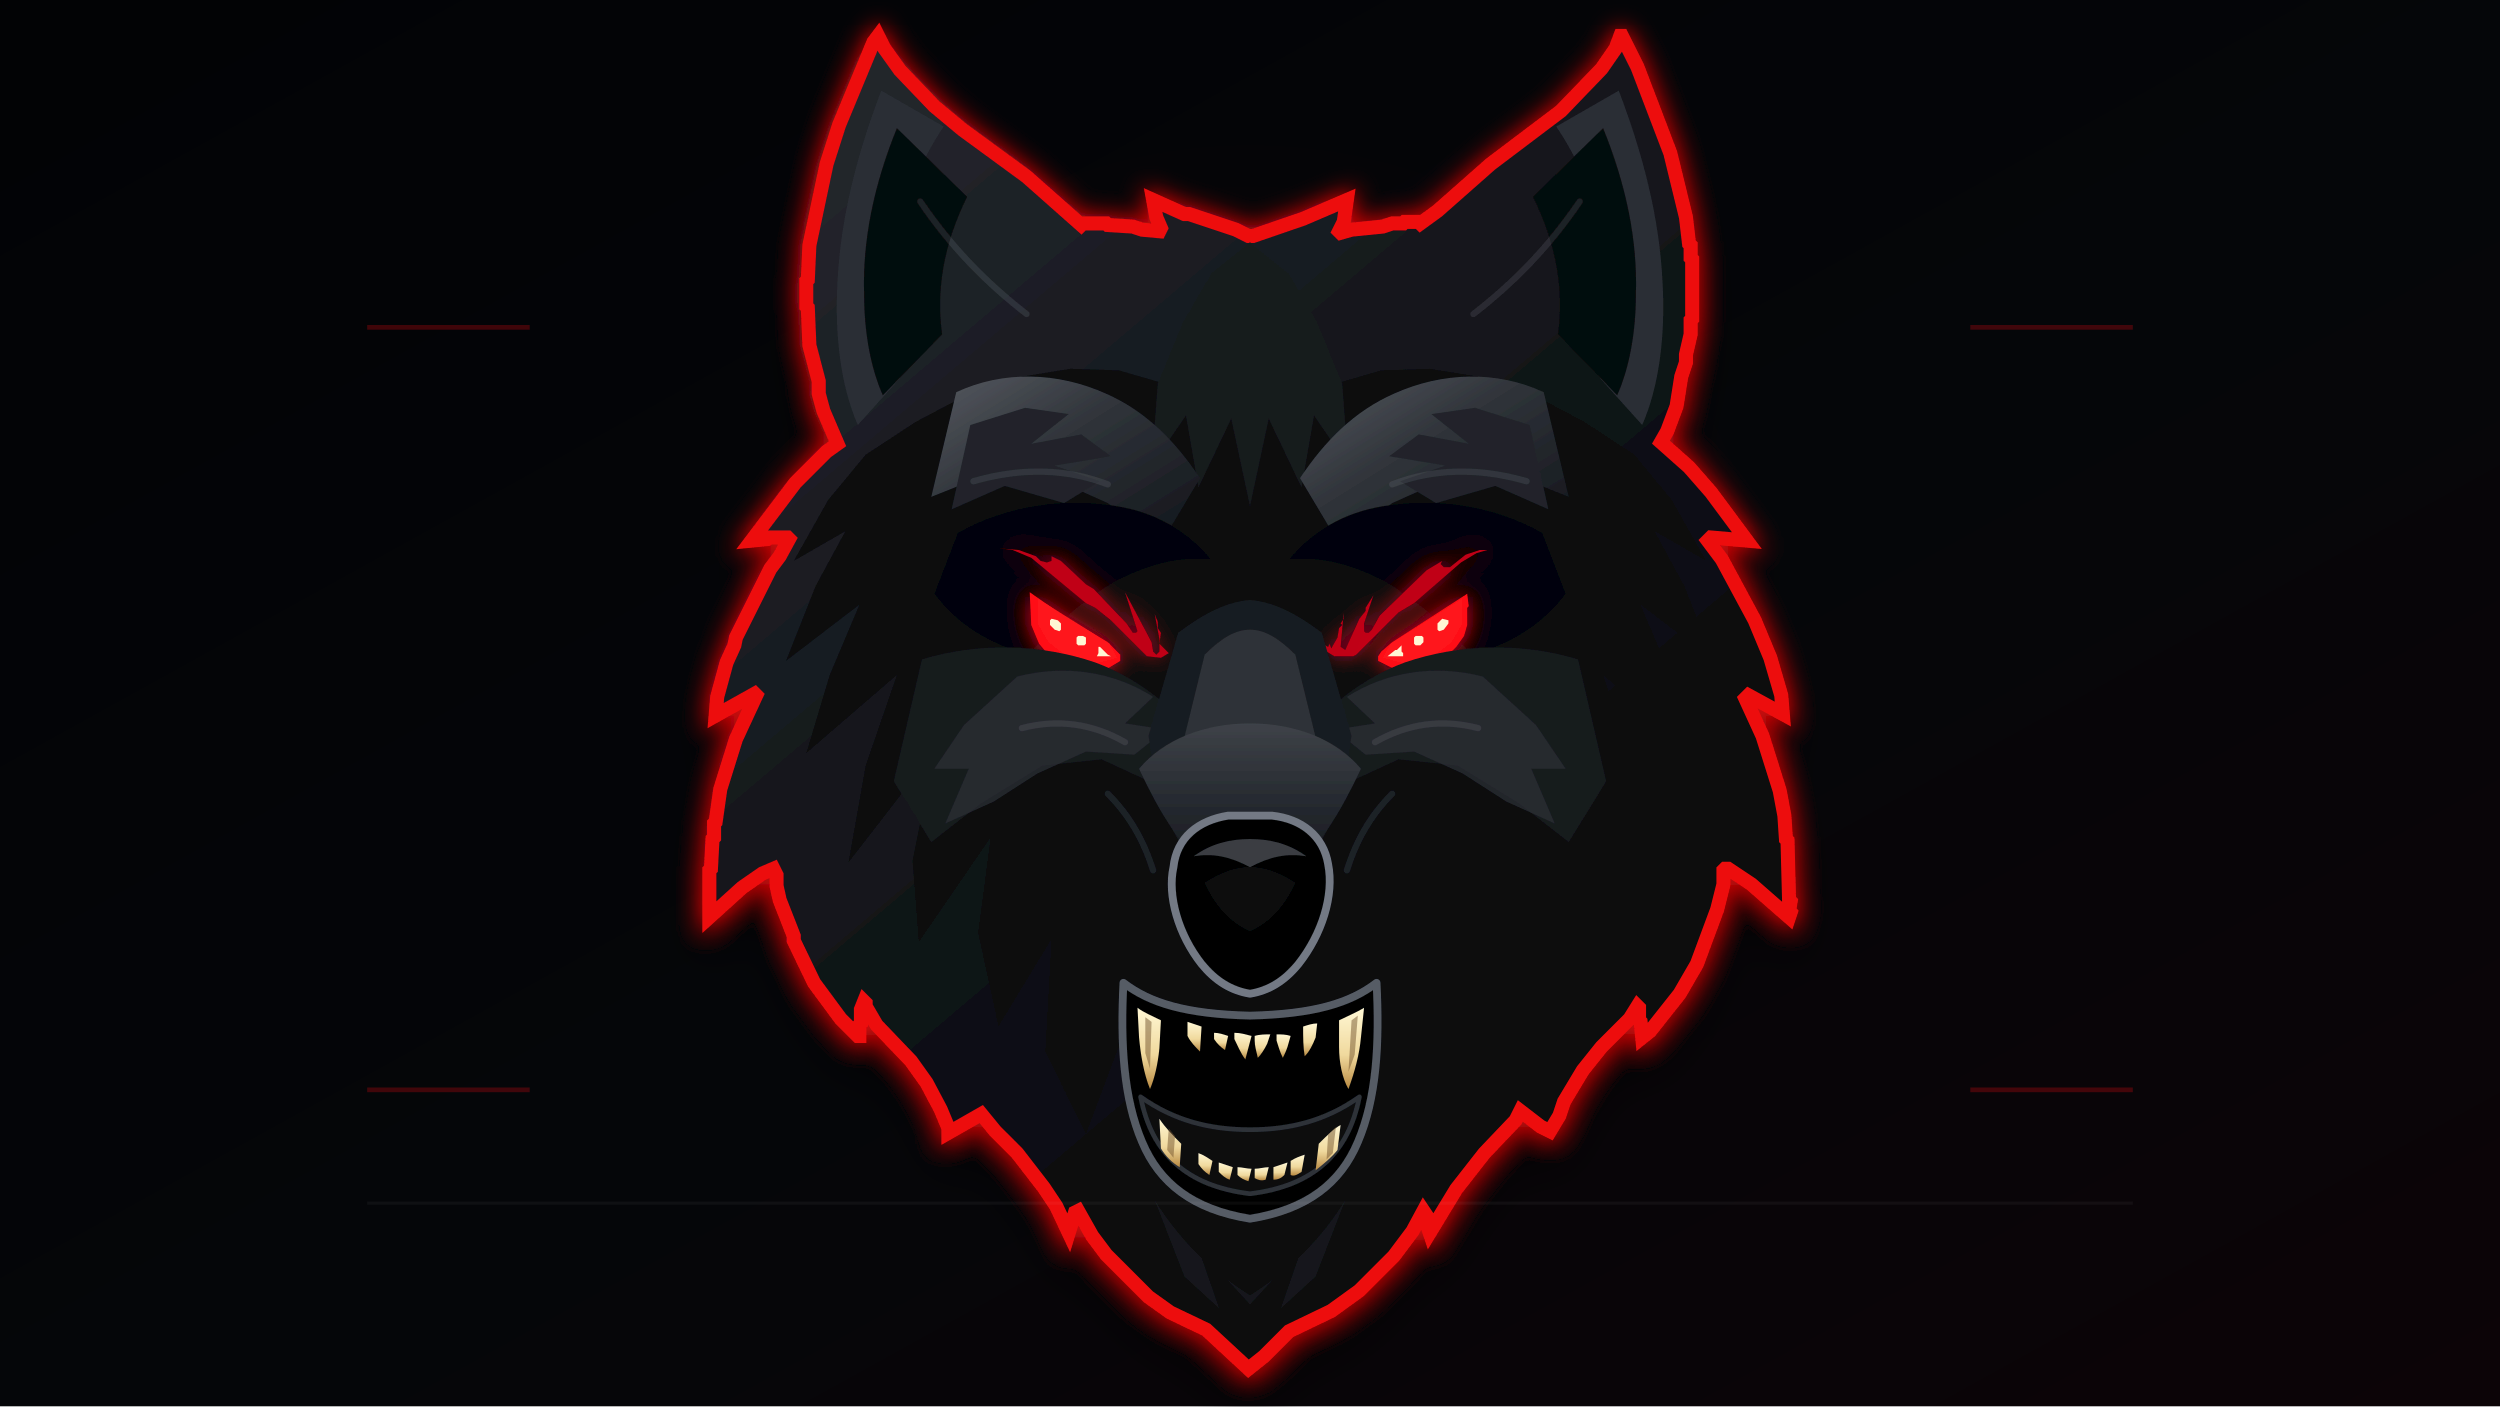
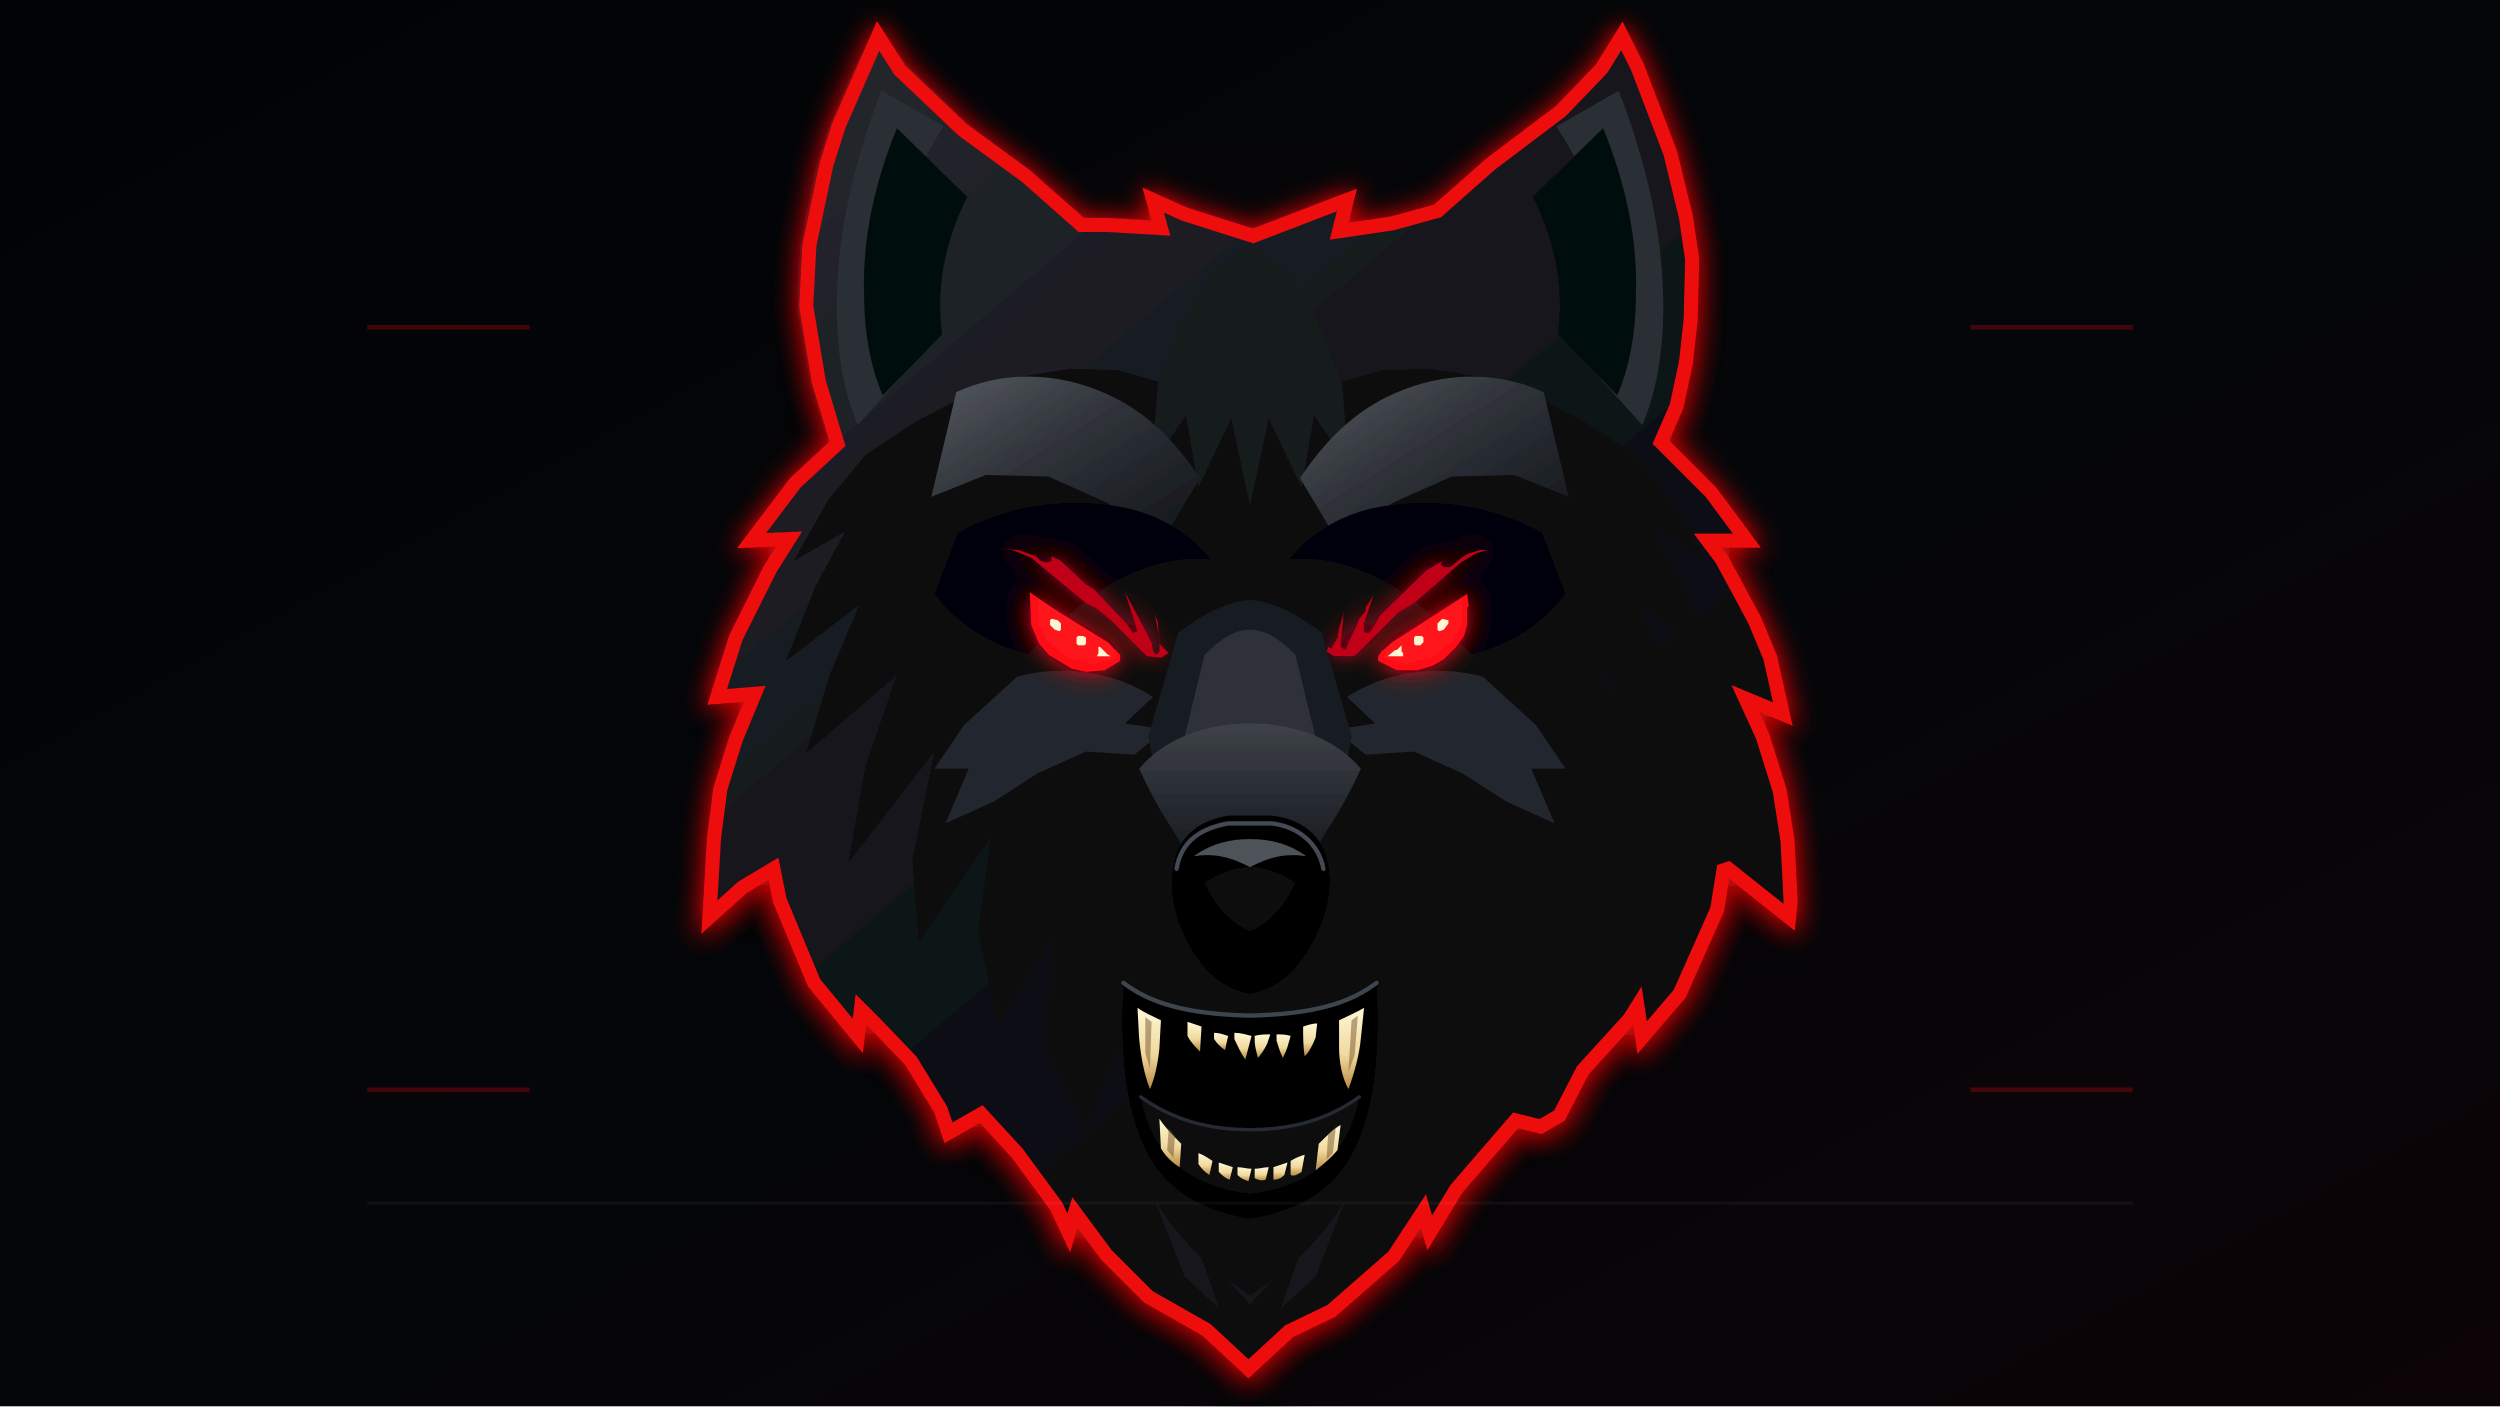
<svg xmlns="http://www.w3.org/2000/svg" viewBox="0 0 1600 900" role="img" aria-label="">
  <defs>
    <linearGradient id="bg" x1="0" y1="0" x2="1" y2="1">
      <stop offset="0" stop-color="#020305" />
      <stop offset="0.55" stop-color="#050609" />
      <stop offset="1" stop-color="#0c0407" />
    </linearGradient>
    <radialGradient id="mist" cx="50%" cy="47%" r="45%">
      <stop offset="0" stop-color="#b90012" stop-opacity="0.18" />
      <stop offset="0.58" stop-color="#6f000b" stop-opacity="0.08" />
      <stop offset="1" stop-color="#000" stop-opacity="0" />
    </radialGradient>
    <linearGradient id="fur" x1="0.18" y1="0.04" x2="0.82" y2="0.98">
      <stop offset="0" stop-color="#23262c" />
      <stop offset="0.42" stop-color="#12151a" />
      <stop offset="0.72" stop-color="#090b0f" />
      <stop offset="1" stop-color="#040608" />
    </linearGradient>
    <linearGradient id="furGrey" x1="0" y1="0" x2="1" y2="1">
      <stop offset="0" stop-color="#565a61" />
      <stop offset="0.42" stop-color="#30343a" />
      <stop offset="1" stop-color="#111419" />
    </linearGradient>
    <linearGradient id="muzzle" x1="0.5" y1="0" x2="0.5" y2="1">
      <stop offset="0" stop-color="#3e4248" />
      <stop offset="0.48" stop-color="#25292f" />
      <stop offset="1" stop-color="#111419" />
    </linearGradient>
    <linearGradient id="fang" x1="0" y1="0" x2="0" y2="1">
      <stop offset="0" stop-color="#fff7d4" />
      <stop offset="0.58" stop-color="#f0d99d" />
      <stop offset="1" stop-color="#b98a42" />
    </linearGradient>
    <filter id="redGlow" x="-80%" y="-80%" width="260%" height="260%">
      <feGaussianBlur stdDeviation="7" result="b" />
      <feMerge>
        <feMergeNode in="b" />
        <feMergeNode in="SourceGraphic" />
      </feMerge>
    </filter>
    <filter id="eyeGlow" x="-120%" y="-120%" width="340%" height="340%">
      <feGaussianBlur stdDeviation="8" result="b" />
      <feMerge>
        <feMergeNode in="b" />
        <feMergeNode in="SourceGraphic" />
      </feMerge>
    </filter>
    <filter id="shadow" x="-25%" y="-25%" width="150%" height="170%">
      <feGaussianBlur in="SourceAlpha" stdDeviation="14" result="b" />
      <feOffset dy="16" result="o" />
      <feComponentTransfer in="o" result="f">
        <feFuncA type="linear" slope="0.65" />
      </feComponentTransfer>
      <feMerge>
        <feMergeNode in="f" />
        <feMergeNode in="SourceGraphic" />
      </feMerge>
    </filter>
  </defs>
  <rect width="1600" height="900" fill="url(#bg)" />
  <ellipse cx="800" cy="444" rx="415" ry="405" fill="url(#mist)" />
  <g transform="translate(453 22)" filter="url(#shadow)">
-     <path d="M 585 1 L 584 1 L 581 9 L 572 22 L 546 49 L 501 83 L 467 113 L 456 121 L 455 120 L 446 120 L 445 121 L 438 121 L 432 123 L 412 125 L 405 127 L 404 126 L 407 120 L 409 106 L 381 118 L 349 129 L 346 129 L 338 125 L 308 115 L 305 115 L 285 106 L 287 117 L 290 124 L 289 126 L 278 125 L 272 123 L 256 122 L 255 121 L 240 121 L 239 122 L 204 91 L 163 61 L 145 46 L 123 23 L 113 9 L 109 1 L 106 5 L 84 58 L 76 83 L 65 135 L 64 157 L 63 158 L 63 174 L 64 175 L 65 199 L 71 222 L 71 230 L 74 241 L 83 262 L 76 267 L 56 287 L 28 324 L 38 323 L 39 322 L 51 322 L 52 323 L 46 334 L 40 342 L 18 386 L 17 391 L 12 402 L 6 424 L 5 436 L 30 422 L 31 423 L 18 451 L 8 483 L 5 504 L 4 505 L 4 514 L 3 515 L 2 534 L 1 535 L 1 565 L 22 546 L 35 537 L 42 534 L 44 538 L 44 545 L 46 554 L 55 577 L 55 580 L 68 607 L 85 630 L 96 641 L 97 641 L 97 634 L 98 633 L 98 624 L 100 619 L 101 620 L 101 622 L 108 634 L 130 657 L 140 671 L 149 688 L 154 700 L 154 703 L 175 691 L 184 702 L 198 716 L 215 738 L 223 750 L 231 767 L 235 754 L 237 753 L 246 769 L 255 781 L 282 808 L 296 818 L 319 829 L 346 854 L 356 846 L 372 830 L 399 817 L 417 804 L 439 782 L 451 766 L 458 753 L 460 756 L 460 761 L 462 767 L 479 739 L 497 716 L 517 695 L 520 689 L 533 699 L 539 702 L 545 692 L 548 683 L 560 663 L 572 648 L 590 630 L 595 622 L 596 623 L 596 631 L 597 632 L 598 642 L 603 638 L 622 614 L 633 595 L 646 560 L 650 544 L 650 535 L 651 534 L 653 534 L 668 544 L 692 565 L 693 562 L 692 561 L 693 555 L 692 554 L 691 516 L 690 515 L 689 500 L 686 484 L 675 449 L 664 425 L 666 423 L 688 435 L 687 423 L 680 399 L 670 375 L 649 336 L 640 324 L 642 322 L 665 324 L 642 293 L 628 277 L 610 261 L 614 254 L 620 238 L 623 219 L 626 210 L 626 205 L 629 192 L 629 183 L 630 182 L 630 144 L 629 143 L 629 135 L 628 134 L 626 117 L 616 76 L 595 21 Z" fill="url(#fur)" stroke="#ed0710" stroke-width="9" stroke-linejoin="miter" filter="url(#redGlow)" />
-     <path d="M111 36 C95 78 85 118 83 158 C81 192 85 225 96 250 L123 220 C116 193 115 164 120 137 C125 108 136 81 151 59Z" fill="#2a2e35" />
-     <path d="M583 36 C599 78 609 118 611 158 C613 192 609 225 598 250 L571 220 C578 193 579 164 574 137 C569 108 558 81 543 59Z" fill="#2a2e35" />
-     <path d="M121 60 C106 97 99 132 100 166 C100 190 104 213 112 231 L150 192 C146 164 151 134 166 104Z" fill="#06080b" />
-     <path d="M573 60 C588 97 595 132 594 166 C594 190 590 213 582 231 L544 192 C548 164 543 134 528 104Z" fill="#06080b" />
-     <path d="M101 269 L77 298 L55 337 L88 318 L69 353 L50 401 L97 365 L78 410 L63 460 L121 410 L101 468 L90 530 L145 459 L131 529 L135 581 L181 514 L173 575 L186 635 L220 579 L216 651 L242 704 L263 648 L277 720 L307 772 L326 711 L346 794 L368 724 L391 777 L421 719 L437 650 L459 704 L480 652 L476 579 L510 635 L523 575 L515 514 L561 581 L565 529 L551 459 L606 530 L593 468 L573 410 L631 460 L616 410 L597 365 L644 401 L625 353 L606 318 L639 337 L617 298 L593 269 L561 248 L527 230 L493 219 L462 214 L431 215 L400 224 L374 237 L347 253 L320 237 L294 224 L263 215 L232 214 L201 219 L167 230 L133 248Z" fill="#080a0e" opacity="0.92" />
-     <path d="M347 133 L322 153 L304 184 L288 223 L284 276 L306 244 L314 290 L335 246 L347 302 L359 246 L380 290 L388 244 L410 276 L406 223 L390 184 L372 153Z" fill="#171a1f" />
-     <path d="M159 229 C189 215 224 216 255 230 C280 241 299 260 315 284 L290 326 L256 300 L218 283 L178 282 L143 296Z" fill="url(#furGrey)" />
-     <path d="M535 229 C505 215 470 216 439 230 C414 241 395 260 379 284 L404 326 L438 300 L476 283 L516 282 L551 296Z" fill="url(#furGrey)" />
-     <path d="M168 250 L203 239 L231 243 L207 262 L239 256 L258 270 L222 276 L251 286 L228 300 L190 289 L156 304Z" fill="#20242a" />
-     <path d="M526 250 L491 239 L463 243 L487 262 L455 256 L436 270 L472 276 L443 286 L466 300 L504 289 L538 304Z" fill="#20242a" />
-     <path d="M160 319 C190 302 227 296 262 302 C287 306 307 318 322 336 C300 334 281 340 263 349 C241 361 222 378 205 397 C180 390 160 378 145 358Z" fill="#030507" />
-     <path d="M534 319 C504 302 467 296 432 302 C407 306 387 318 372 336 C394 334 413 340 431 349 C453 361 472 378 489 397 C514 390 534 378 549 358Z" fill="#030507" />
-     <path d="M 187 329 L 195 330 L 207 335 L 242 364 L 248 367 L 258 375 L 281 398 L 290 399 L 295 396 L 289 390 L 290 383 L 288 380 L 288 376 L 286 371 L 289 387 L 289 395 L 287 397 L 285 395 L 284 389 L 267 357 L 275 382 L 274 383 L 272 383 L 268 377 L 247 355 L 242 352 L 226 337 L 220 334 L 220 337 L 217 338 L 213 337 L 210 334 L 199 330 Z" fill="#c90012" opacity="0.95" filter="url(#redGlow)" />
-     <path d="M 499 330 L 494 330 L 485 333 L 475 341 L 471 341 L 469 339 L 470 337 L 460 343 L 430 372 L 425 381 L 423 383 L 421 383 L 420 382 L 420 377 L 426 359 L 421 367 L 421 369 L 417 374 L 408 394 L 405 392 L 407 370 L 407 374 L 405 377 L 406 378 L 404 380 L 403 386 L 399 393 L 398 390 L 397 392 L 395 391 L 396 395 L 401 398 L 413 398 L 415 397 L 442 370 L 452 364 L 482 338 L 492 332 Z" fill="#c90012" opacity="0.95" filter="url(#redGlow)" />
-     <path d="M 206 357 L 207 378 L 212 390 L 218 397 L 233 406 L 242 408 L 254 407 L 264 401 L 264 397 L 256 389 L 226 371 Z" fill="#ff0a12" filter="url(#eyeGlow)" />
-     <path d="M 486 358 L 438 389 L 431 395 L 429 398 L 429 401 L 441 407 L 454 407 L 464 404 L 471 400 L 479 392 L 484 385 L 486 378 L 486 367 L 487 366 Z" fill="#ff0a12" filter="url(#eyeGlow)" />
-     <path d="M211 361 L257 390 L262 399 L247 403 L231 399 L218 389 L211 377Z" fill="#ff151c" />
-     <path d="M483 361 L437 390 L432 399 L447 403 L463 399 L476 389 L483 377Z" fill="#ff151c" />
+     <path d="M585 1 L572 22 L546 49 L501 83 L467 113 L438 121 L404 126 L409 106 L349 129 L305 115 L285 106 L290 124 L256 122 L239 122 L204 91 L163 61 L123 23 L109 1 L84 58 L76 83 L65 135 L63 174 L71 222 L83 262 L56 287 L28 324 L52 323 L40 342 L18 386 L6 424 L30 422 L18 451 L8 483 L4 514 L1 565 L22 546 L42 534 L46 554 L68 607 L96 641 L98 624 L108 634 L130 657 L149 688 L154 703 L175 691 L198 716 L223 750 L231 767 L235 754 L255 781 L282 808 L319 829 L346 854 L372 830 L399 817 L439 782 L458 753 L462 767 L479 739 L517 695 L533 699 L545 692 L560 663 L590 630 L595 622 L598 642 L622 614 L646 560 L650 535 L653 534 L692 565 L693 555 L691 516 L686 484 L675 449 L664 425 L688 435 L680 399 L670 375 L649 336 L640 324 L665 324 L642 293 L610 261 L620 238 L626 210 L629 183 L630 144 L626 117 L616 76 L595 21 Z" fill="url(#fur)" stroke="#ed0710" stroke-width="9" stroke-linejoin="miter" filter="url(#redGlow)" />
+     <path d="M111 36 C95 78 85 118 83 158 C81 192 85 225 96 250 L123 220 C116 193 115 164 120 137 C125 108 136 81 151 59 Z" fill="#2a2e35" />
+     <path d="M583 36 C599 78 609 118 611 158 C613 192 609 225 598 250 L571 220 C578 193 579 164 574 137 C569 108 558 81 543 59 Z" fill="#2a2e35" />
+     <path d="M121 60 C106 97 99 132 100 166 C100 190 104 213 112 231 L150 192 C146 164 151 134 166 104 Z" fill="#06080b" />
+     <path d="M573 60 C588 97 595 132 594 166 C594 190 590 213 582 231 L544 192 C548 164 543 134 528 104 Z" fill="#06080b" />
+     <path d="M101 269 L77 298 L55 337 L88 318 L69 353 L50 401 L97 365 L78 410 L63 460 L121 410 L101 468 L90 530 L145 459 L131 529 L135 581 L181 514 L173 575 L186 635 L220 579 L216 651 L242 704 L263 648 L277 720 L307 772 L326 711 L346 794 L368 724 L391 777 L421 719 L437 650 L459 704 L480 652 L476 579 L510 635 L523 575 L515 514 L561 581 L565 529 L551 459 L606 530 L593 468 L573 410 L631 460 L616 410 L597 365 L644 401 L625 353 L606 318 L639 337 L617 298 L593 269 L561 248 L527 230 L493 219 L462 214 L431 215 L400 224 L374 237 L347 253 L320 237 L294 224 L263 215 L232 214 L201 219 L167 230 L133 248 Z" fill="#080a0e" opacity="0.95" />
+     <path d="M347 133 L322 153 L304 184 L288 223 L284 276 L306 244 L314 290 L335 246 L347 302 L359 246 L380 290 L388 244 L410 276 L406 223 L390 184 L372 153 Z" fill="#171a1f" />
+     <path d="M159 229 C189 215 224 216 255 230 C280 241 299 260 315 284 L290 326 L256 300 L218 283 L178 282 L143 296 Z" fill="url(#furGrey)" />
+     <path d="M535 229 C505 215 470 216 439 230 C414 241 395 260 379 284 L404 326 L438 300 L476 283 L516 282 L551 296 Z" fill="url(#furGrey)" />
+     <path d="M198 411 C229 403 260 408 285 424 L267 441 L293 445 L273 461 L242 459 L211 473 L183 491 L152 505 L167 470 L145 470 L164 442 Z" fill="#2a2d33" opacity="0.82" />
+     <path d="M496 411 C465 403 434 408 409 424 L427 441 L401 445 L421 461 L452 459 L483 473 L511 491 L542 505 L527 470 L549 470 L530 442 Z" fill="#2a2d33" opacity="0.82" />
+     <path d="M160 319 C190 302 227 296 262 302 C287 306 307 318 322 336 C300 334 281 340 263 349 C241 361 222 378 205 397 C180 390 160 378 145 358 Z" fill="#030507" />
+     <path d="M534 319 C504 302 467 296 432 302 C407 306 387 318 372 336 C394 334 413 340 431 349 C453 361 472 378 489 397 C514 390 534 378 549 358 Z" fill="#030507" />
+     <path d="M187 329 L195 330 L207 335 L242 364 L248 367 L258 375 L281 398 L290 399 L295 396 L289 390 L288 376 L286 371 L289 387 L289 395 L287 397 L285 395 L284 389 L267 357 L275 382 L272 383 L268 377 L247 355 L242 352 L226 337 L220 334 L220 337 L217 338 L213 337 L210 334 L199 330 Z" fill="#c90012" opacity="0.95" filter="url(#redGlow)" />
+     <path d="M499 330 L494 330 L485 333 L475 341 L471 341 L469 339 L470 337 L460 343 L430 372 L425 381 L423 383 L421 383 L420 382 L420 377 L426 359 L421 367 L421 369 L417 374 L408 394 L405 392 L407 370 L405 377 L404 380 L403 386 L399 393 L397 392 L396 395 L401 398 L413 398 L415 397 L442 370 L452 364 L482 338 L492 332 Z" fill="#c90012" opacity="0.95" filter="url(#redGlow)" />
+     <path d="M206 357 L207 378 L212 390 L218 397 L233 406 L242 408 L254 407 L264 401 L264 397 L256 389 L226 371 Z" fill="#ff0a12" filter="url(#eyeGlow)" />
+     <path d="M486 358 L438 389 L431 395 L429 398 L429 401 L441 407 L454 407 L464 404 L471 400 L479 392 L484 385 L486 378 L486 367 L487 366 Z" fill="#ff0a12" filter="url(#eyeGlow)" />
+     <path d="M211 361 L257 390 L262 399 L247 403 L231 399 L218 389 L211 377 Z" fill="#ff151c" />
+     <path d="M483 361 L437 390 L432 399 L447 403 L463 399 L476 389 L483 377 Z" fill="#ff151c" />
    <g fill="#fff7d4">
-       <path d="M 220 374 L 219 375 L 219 378 L 222 381 L 225 382 L 226 381 L 226 377 L 224 375 Z" />
-       <path d="M 237 385 L 236 386 L 236 390 L 237 391 L 241 391 L 242 390 L 242 386 L 240 385 Z" />
-       <path d="M 250 392 L 250 396 L 249 398 L 258 398 L 256 397 L 251 392 Z" />
-       <path d="M 474 375 L 470 374 L 467 377 L 467 381 L 468 382 L 471 381 L 474 377 Z" />
-       <path d="M 453 385 L 452 386 L 452 390 L 453 391 L 456 391 L 458 389 L 458 386 L 457 385 Z" />
-       <path d="M 444 391 L 441 394 L 440 394 L 435 398 L 445 398 L 445 396 L 444 395 Z" />
+       <path d="M220 374 L219 375 L219 378 L222 381 L225 382 L226 381 L226 377 L224 375 Z" />
+       <path d="M237 385 L236 386 L236 390 L237 391 L241 391 L242 390 L242 386 L240 385 Z" />
+       <path d="M250 392 L250 396 L249 398 L258 398 L256 397 L251 392 Z" />
+       <path d="M474 375 L470 374 L467 377 L467 381 L468 382 L471 381 L474 377 Z" />
+       <path d="M453 385 L452 386 L452 390 L453 391 L456 391 L458 389 L458 386 L457 385 Z" />
+       <path d="M444 391 L441 394 L440 394 L435 398 L445 398 L445 396 L444 395 Z" />
    </g>
-     <path d="M137 400 C173 389 213 390 248 402 C275 412 298 430 317 454 L293 483 L252 464 L214 468 L175 492 L143 517 L119 478Z" fill="#171a1f" />
-     <path d="M557 400 C521 389 481 390 446 402 C419 412 396 430 377 454 L401 483 L442 464 L480 468 L519 492 L551 517 L575 478Z" fill="#171a1f" />
-     <path d="M198 411 C229 403 260 408 285 424 L267 441 L293 445 L273 461 L242 459 L211 473 L183 491 L152 505 L167 470 L145 470 L164 442Z" fill="#2a2d33" opacity="0.8" />
-     <path d="M496 411 C465 403 434 408 409 424 L427 441 L401 445 L421 461 L452 459 L483 473 L511 491 L542 505 L527 470 L549 470 L530 442Z" fill="#2a2d33" opacity="0.8" />
-     <path d="M301 383 C318 370 333 363 347 362 C361 363 376 370 393 383 L412 449 L404 496 L383 533 L365 550 L347 556 L329 550 L311 533 L290 496 L282 449Z" fill="#191c21" />
-     <path d="M318 397 C329 386 338 381 347 381 C356 381 365 386 376 397 L389 450 L381 493 L366 523 L347 540 L328 523 L313 493 L305 450Z" fill="#2e3238" />
-     <path d="M276 470 C292 451 318 441 347 441 C376 441 402 451 418 470 C405 498 392 519 374 534 C365 542 356 547 347 550 C338 547 329 542 320 534 C302 519 289 498 276 470Z" fill="url(#muzzle)" />
-     <path d="M298 533 C300 514 314 503 333 500 L361 500 C380 502 394 513 397 531 C401 551 393 576 378 595 C369 606 359 612 347 614 C335 612 325 606 316 595 C301 576 294 551 298 533Z" fill="#020304" stroke="#737984" stroke-width="5" stroke-linejoin="round" />
-     <path d="M311 526 C322 518 334 515 347 515 C360 515 372 518 383 526 C371 524 360 526 347 533 C334 526 323 524 311 526Z" fill="#555a61" opacity="0.68" />
-     <path d="M318 543 C329 536 338 533 347 533 C356 533 365 536 376 543 C369 558 360 568 347 574 C334 568 325 558 318 543Z" fill="#0a0c0f" />
-     <path d="M266 607 C283 620 306 627 347 628 C388 627 411 620 428 607 C430 646 428 681 416 709 C405 735 384 752 347 758 C310 752 289 735 278 709 C266 681 264 646 266 607Z" fill="#010203" stroke="#565c65" stroke-width="5" stroke-linejoin="round" />
-     <path d="M277 680 C298 695 321 701 347 701 C373 701 396 695 417 680 C410 716 388 737 347 742 C306 737 284 716 277 680Z" fill="#0a0c10" stroke="#2d3239" stroke-width="3" stroke-linejoin="round" />
+     <path d="M301 383 C318 370 333 363 347 362 C361 363 376 370 393 383 L412 449 L404 496 L383 533 L365 550 L347 556 L329 550 L311 533 L290 496 L282 449 Z" fill="#191c21" />
+     <path d="M318 397 C329 386 338 381 347 381 C356 381 365 386 376 397 L389 450 L381 493 L366 523 L347 540 L328 523 L313 493 L305 450 Z" fill="#2e3238" />
+     <path d="M276 470 C292 451 318 441 347 441 C376 441 402 451 418 470 C405 498 392 519 374 534 C365 542 356 547 347 550 C338 547 329 542 320 534 C302 519 289 498 276 470 Z" fill="url(#muzzle)" />
+     <path d="M298 533 C300 514 314 503 333 500 L361 500 C380 502 394 513 397 531 C401 551 393 576 378 595 C369 606 359 612 347 614 C335 612 325 606 316 595 C301 576 294 551 298 533 Z" fill="#020304" />
+     <path d="M311 526 C322 518 334 515 347 515 C360 515 372 518 383 526 C371 524 360 526 347 533 C334 526 323 524 311 526 Z" fill="#666c74" opacity="0.75" />
+     <path d="M318 543 C329 536 338 533 347 533 C356 533 365 536 376 543 C369 558 360 568 347 574 C334 568 325 558 318 543 Z" fill="#0a0c0f" />
+     <path d="M300 534 C303 516 316 508 333 505 L361 505 C378 507 391 518 394 534" fill="none" stroke="#444a53" stroke-width="2.8" stroke-linecap="round" stroke-linejoin="round" />
+     <path d="M266 607 C283 620 306 627 347 628 C388 627 411 620 428 607 C430 646 428 681 416 709 C405 735 384 752 347 758 C310 752 289 735 278 709 C266 681 264 646 266 607 Z" fill="#010203" />
+     <path d="M277 680 C298 695 321 701 347 701 C373 701 396 695 417 680 C410 716 388 737 347 742 C306 737 284 716 277 680 Z" fill="#0a0c10" />
+     <path d="M266 607 C283 620 306 627 347 628 C388 627 411 620 428 607" fill="none" stroke="#3e444d" stroke-width="2.8" stroke-linecap="round" stroke-linejoin="round" />
+     <path d="M277 680 C298 695 321 701 347 701 C373 701 396 695 417 680" fill="none" stroke="#262b31" stroke-width="2.2" stroke-linecap="round" stroke-linejoin="round" />
    <g fill="url(#fang)">
-       <path d="M275 623 C279 626 284 628 290 631 L289 649 C288 659 286 668 283 675 C279 665 277 653 276 642Z" />
-       <path d="M307 632 C310 633 313 634 316 635 L315 651 C312 648 309 645 307 641Z" />
-       <path d="M324 639 C327 639 330 640 333 641 L331 650 C328 648 326 646 324 643Z" />
-       <path d="M337 639 C341 639 344 640 348 641 L344 656 C341 652 339 647 337 643Z" />
-       <path d="M350 641 C353 640 357 640 360 640 L358 646 C356 650 354 653 352 655 C351 651 350 647 350 644Z" />
-       <path d="M364 640 C367 640 370 640 373 641 L371 648 C370 651 369 653 368 655 C366 651 365 647 364 644Z" />
-       <path d="M381 635 C384 634 387 633 390 633 L389 642 C387 647 385 651 382 654 C381 648 381 642 381 635Z" />
-       <path d="M404 631 C410 628 415 626 420 623 L418 642 C417 653 414 664 410 675 C406 668 404 658 404 648Z" />
-       <path d="M289 694 C293 700 298 705 303 710 L302 725 C297 722 293 718 290 713Z" />
-       <path d="M314 716 C317 717 320 719 323 721 L321 730 C318 728 316 726 314 723Z" />
-       <path d="M327 722 C330 723 333 724 336 725 L334 733 C331 732 329 730 327 728Z" />
-       <path d="M339 725 C342 725 345 726 348 726 L346 734 C343 733 341 732 339 730Z" />
-       <path d="M350 726 C353 726 356 725 359 725 L357 733 C354 734 352 733 350 732Z" />
-       <path d="M362 725 C365 724 368 723 371 722 L369 730 C367 732 365 733 362 733Z" />
-       <path d="M373 721 C376 719 379 718 382 717 L380 728 C377 730 375 731 373 730Z" />
-       <path d="M391 710 C396 705 401 700 405 698 L403 714 C399 719 394 723 389 727Z" />
+       <path d="M275 623 C279 626 284 628 290 631 L289 649 C288 659 286 668 283 675 C279 665 277 653 276 642 Z" />
+       <path d="M307 632 C310 633 313 634 316 635 L315 651 C312 648 309 645 307 641 Z" />
+       <path d="M324 639 C327 639 330 640 333 641 L331 650 C328 648 326 646 324 643 Z" />
+       <path d="M337 639 C341 639 344 640 348 641 L344 656 C341 652 339 647 337 643 Z" />
+       <path d="M350 641 C353 640 357 640 360 640 L358 646 C356 650 354 653 352 655 C351 651 350 647 350 644 Z" />
+       <path d="M364 640 C367 640 370 640 373 641 L371 648 C370 651 369 653 368 655 C366 651 365 647 364 644 Z" />
+       <path d="M381 635 C384 634 387 633 390 633 L389 642 C387 647 385 651 382 654 C381 648 381 642 381 635 Z" />
+       <path d="M404 631 C410 628 415 626 420 623 L418 642 C417 653 414 664 410 675 C406 668 404 658 404 648 Z" />
+       <path d="M289 694 C293 700 298 705 303 710 L302 725 C297 722 293 718 290 713 Z" />
+       <path d="M314 716 C317 717 320 719 323 721 L321 730 C318 728 316 726 314 723 Z" />
+       <path d="M327 722 C330 723 333 724 336 725 L334 733 C331 732 329 730 327 728 Z" />
+       <path d="M339 725 C342 725 345 726 348 726 L346 734 C343 733 341 732 339 730 Z" />
+       <path d="M350 726 C353 726 356 725 359 725 L357 733 C354 734 352 733 350 732 Z" />
+       <path d="M362 725 C365 724 368 723 371 722 L369 730 C367 732 365 733 362 733 Z" />
+       <path d="M373 721 C376 719 379 718 382 717 L380 728 C377 730 375 731 373 730 Z" />
+       <path d="M391 710 C396 705 401 700 405 698 L403 714 C399 719 394 723 389 727 Z" />
    </g>
    <g fill="#6d4d28" opacity="0.48">
-       <path d="M280 629 L284 632 L283 662 L280 652Z" />
-       <path d="M412 631 L416 628 L414 653 L410 664Z" />
-       <path d="M295 700 L299 705 L298 719 L294 714Z" />
-       <path d="M397 704 L402 699 L400 716 L396 720Z" />
+       <path d="M280 629 L284 632 L283 662 L280 652 Z" />
+       <path d="M412 631 L416 628 L414 653 L410 664 Z" />
+       <path d="M295 700 L299 705 L298 719 L294 714 Z" />
+       <path d="M397 704 L402 699 L400 716 L396 720 Z" />
    </g>
-     <path d="M286 746 C301 770 320 790 347 807 C374 790 393 770 408 746 L389 795 L365 817 L347 834 L329 817 L305 795Z" fill="#13161b" />
-     <path d="M314 777 L347 813 L380 777 L364 823 L347 842 L330 823Z" fill="#07090c" />
-     <g fill="none" stroke="#757a82" stroke-opacity="0.22" stroke-width="4" stroke-linecap="round">
-       <path d="M136 107 C155 135 177 158 204 179" />
-       <path d="M558 107 C539 135 517 158 490 179" />
-       <path d="M170 286 C201 277 230 278 256 288" />
-       <path d="M524 286 C493 277 464 278 438 288" />
-       <path d="M201 444 C224 438 246 441 267 453" />
-       <path d="M493 444 C470 438 448 441 427 453" />
-       <path d="M256 486 C270 500 279 516 285 535" />
-       <path d="M438 486 C424 500 415 516 409 535" />
-     </g>
+     <path d="M286 746 C301 770 320 790 347 807 C374 790 393 770 408 746 L389 795 L365 817 L347 834 L329 817 L305 795 Z" fill="#13161b" />
+     <path d="M314 777 L347 813 L380 777 L364 823 L347 842 L330 823 Z" fill="#07090c" />
  </g>
  <g opacity="0.26" fill="#ec0710">
    <rect x="235" y="208" width="104" height="3" />
    <rect x="1261" y="208" width="104" height="3" />
    <rect x="235" y="696" width="104" height="3" />
    <rect x="1261" y="696" width="104" height="3" />
  </g>
  <path d="M235 770H1365" stroke="#ffffff" stroke-opacity="0.04" stroke-width="2" />
</svg>
